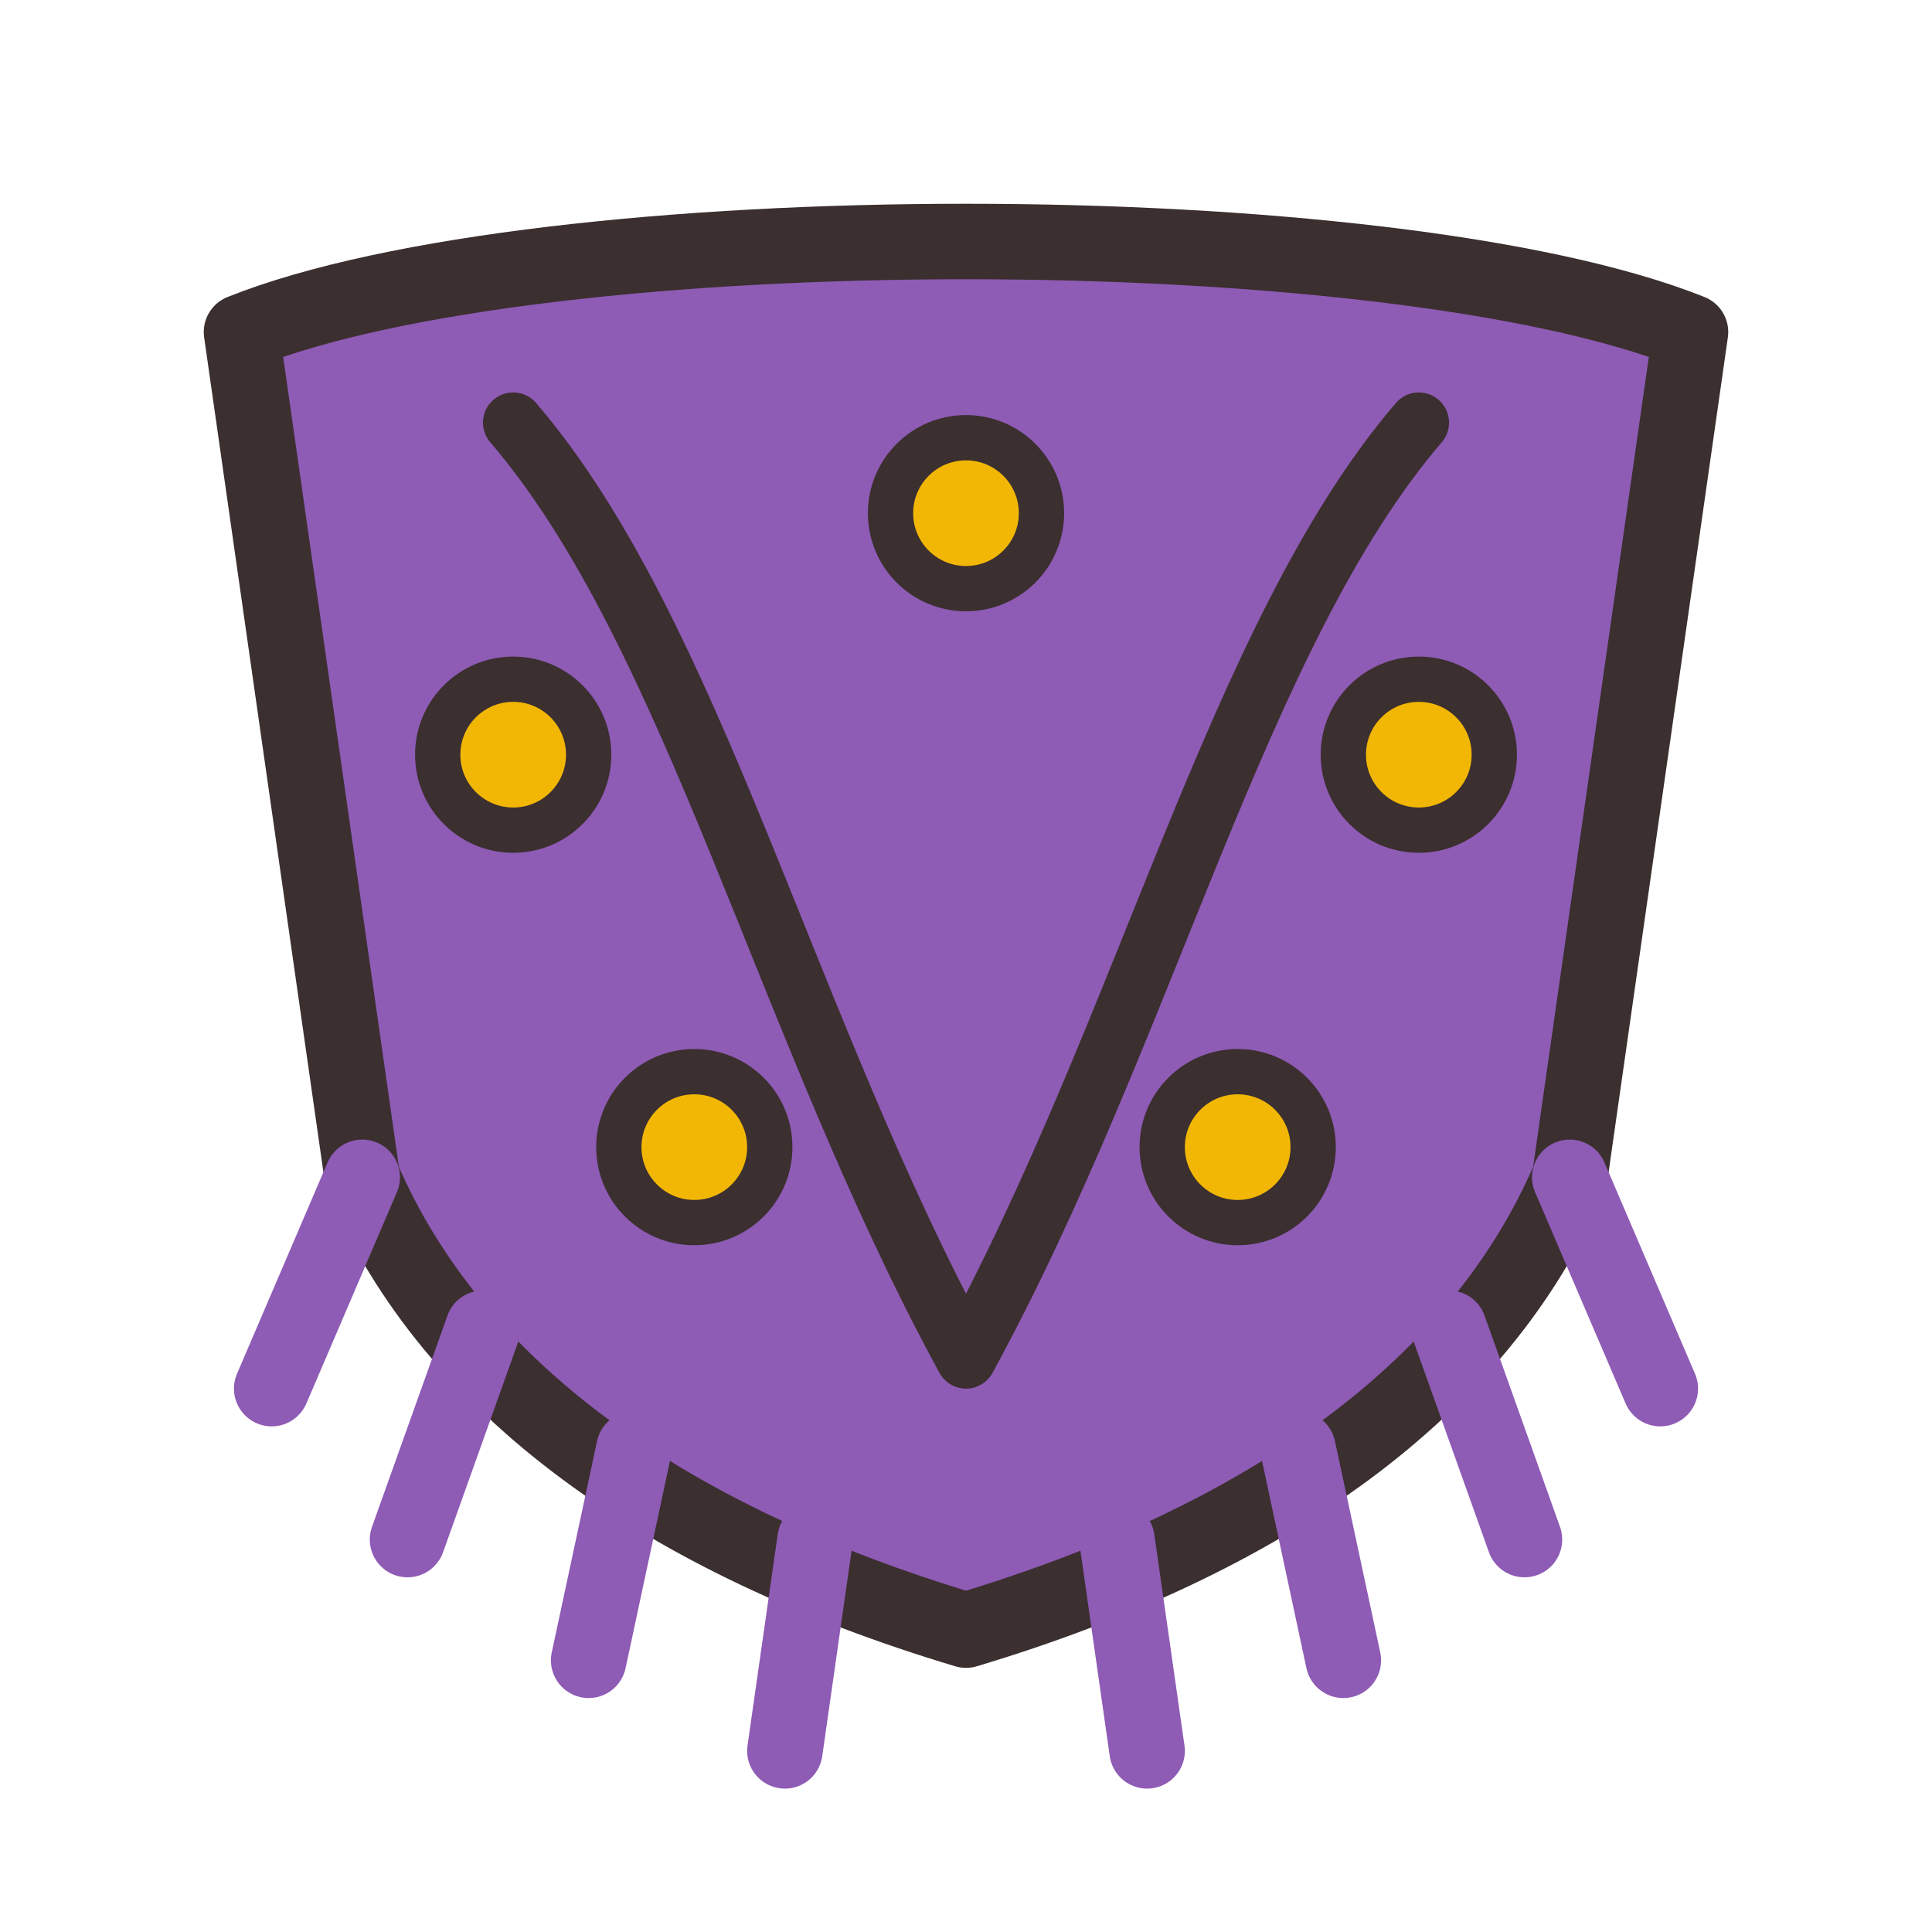
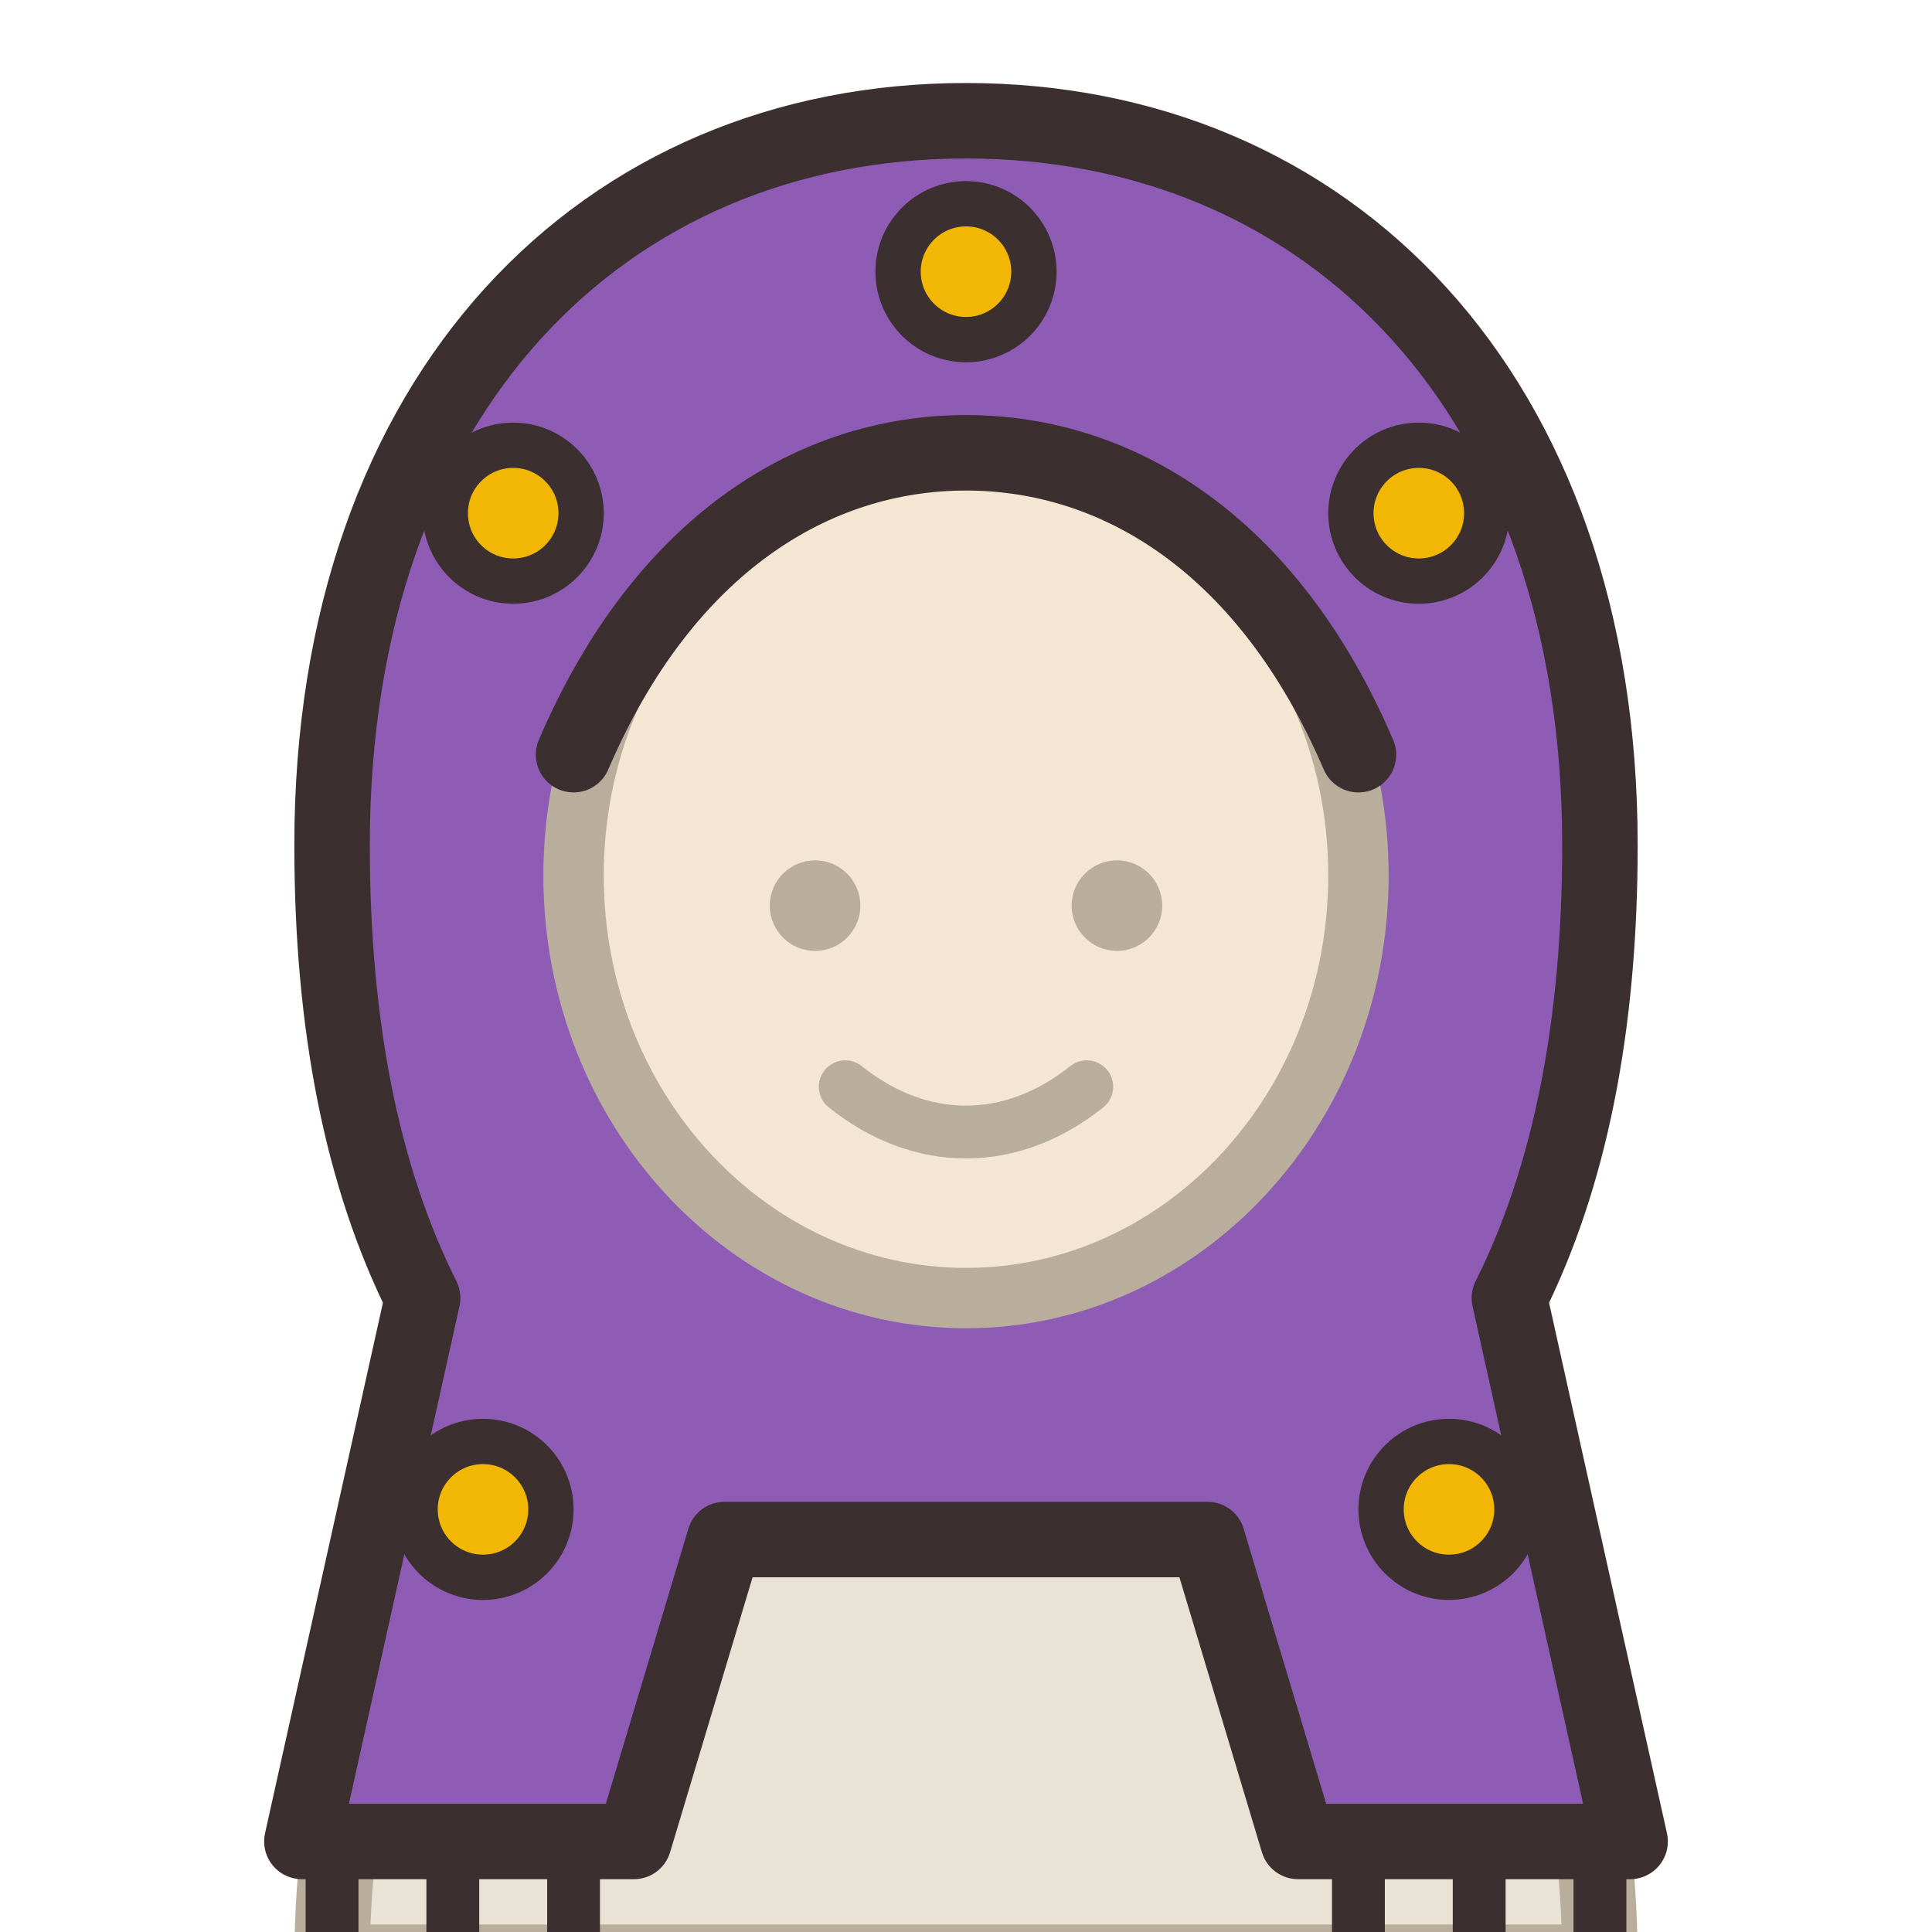
<svg xmlns="http://www.w3.org/2000/svg" viewBox="0 0 128 128">
  <g stroke="#3b2f2f" stroke-width="5" stroke-linejoin="round" stroke-linecap="round">
-     <path d="M16 22c20-8 76-8 96 0l-8 56c-6 14-20 24-40 30-20-6-34-16-40-30z" fill="#8e5bb5" />
-     <path d="M34 28c12 14 18 40 30 62 12-22 18-48 30-62" fill="none" stroke-width="4" />
-     <path d="M24 78l-6 14M32 88l-5 14M42 96l-3 14M54 102l-2 14M74 102l2 14M86 96l3 14M96 88l5 14M104 78l6 14" fill="none" stroke="#8e5bb5" stroke-width="5" />
-     <circle cx="34" cy="50" r="5" fill="#f2b705" stroke-width="3" />
-     <circle cx="94" cy="50" r="5" fill="#f2b705" stroke-width="3" />
-     <circle cx="64" cy="34" r="5" fill="#f2b705" stroke-width="3" />
-     <circle cx="46" cy="76" r="5" fill="#f2b705" stroke-width="3" />
-     <circle cx="82" cy="76" r="5" fill="#f2b705" stroke-width="3" />
+     <path d="M22 130c0-26 14-40 42-40s42 14 42 40z" fill="#e9e3d6" stroke="#b9ae9b" />
+     <path d="M22 56c0-30 18-48 42-48s42 18 42 48c0 12-2 22-6 30l8 36H86l-6-20H48l-6 20H20l8-36c-4-8-6-18-6-30z" fill="#8e5bb5" />
+     <ellipse cx="64" cy="58" rx="26" ry="28" fill="#f4e6d2" stroke="#b9ae9b" stroke-width="4" />
+     <path d="M38 50c6-14 16-20 26-20s20 6 26 20" fill="none" />
+     <circle cx="54" cy="60" r="3" fill="#b9ae9b" stroke="none" />
+     <circle cx="74" cy="60" r="3" fill="#b9ae9b" stroke="none" />
+     <path d="M56 72c5 4 11 4 16 0" fill="none" stroke="#b9ae9b" stroke-width="3.5" />
+     <circle cx="34" cy="34" r="4.5" fill="#f2b705" stroke-width="3" />
+     <circle cx="94" cy="34" r="4.5" fill="#f2b705" stroke-width="3" />
+     <circle cx="64" cy="18" r="4.5" fill="#f2b705" stroke-width="3" />
+     <circle cx="32" cy="100" r="4.5" fill="#f2b705" stroke-width="3" />
+     <circle cx="96" cy="100" r="4.5" fill="#f2b705" stroke-width="3" />
+     <path d="M22 122v6M30 122v6M38 122v6M90 122v6M98 122v6M106 122v6" fill="none" stroke-width="3.5" />
  </g>
</svg>
